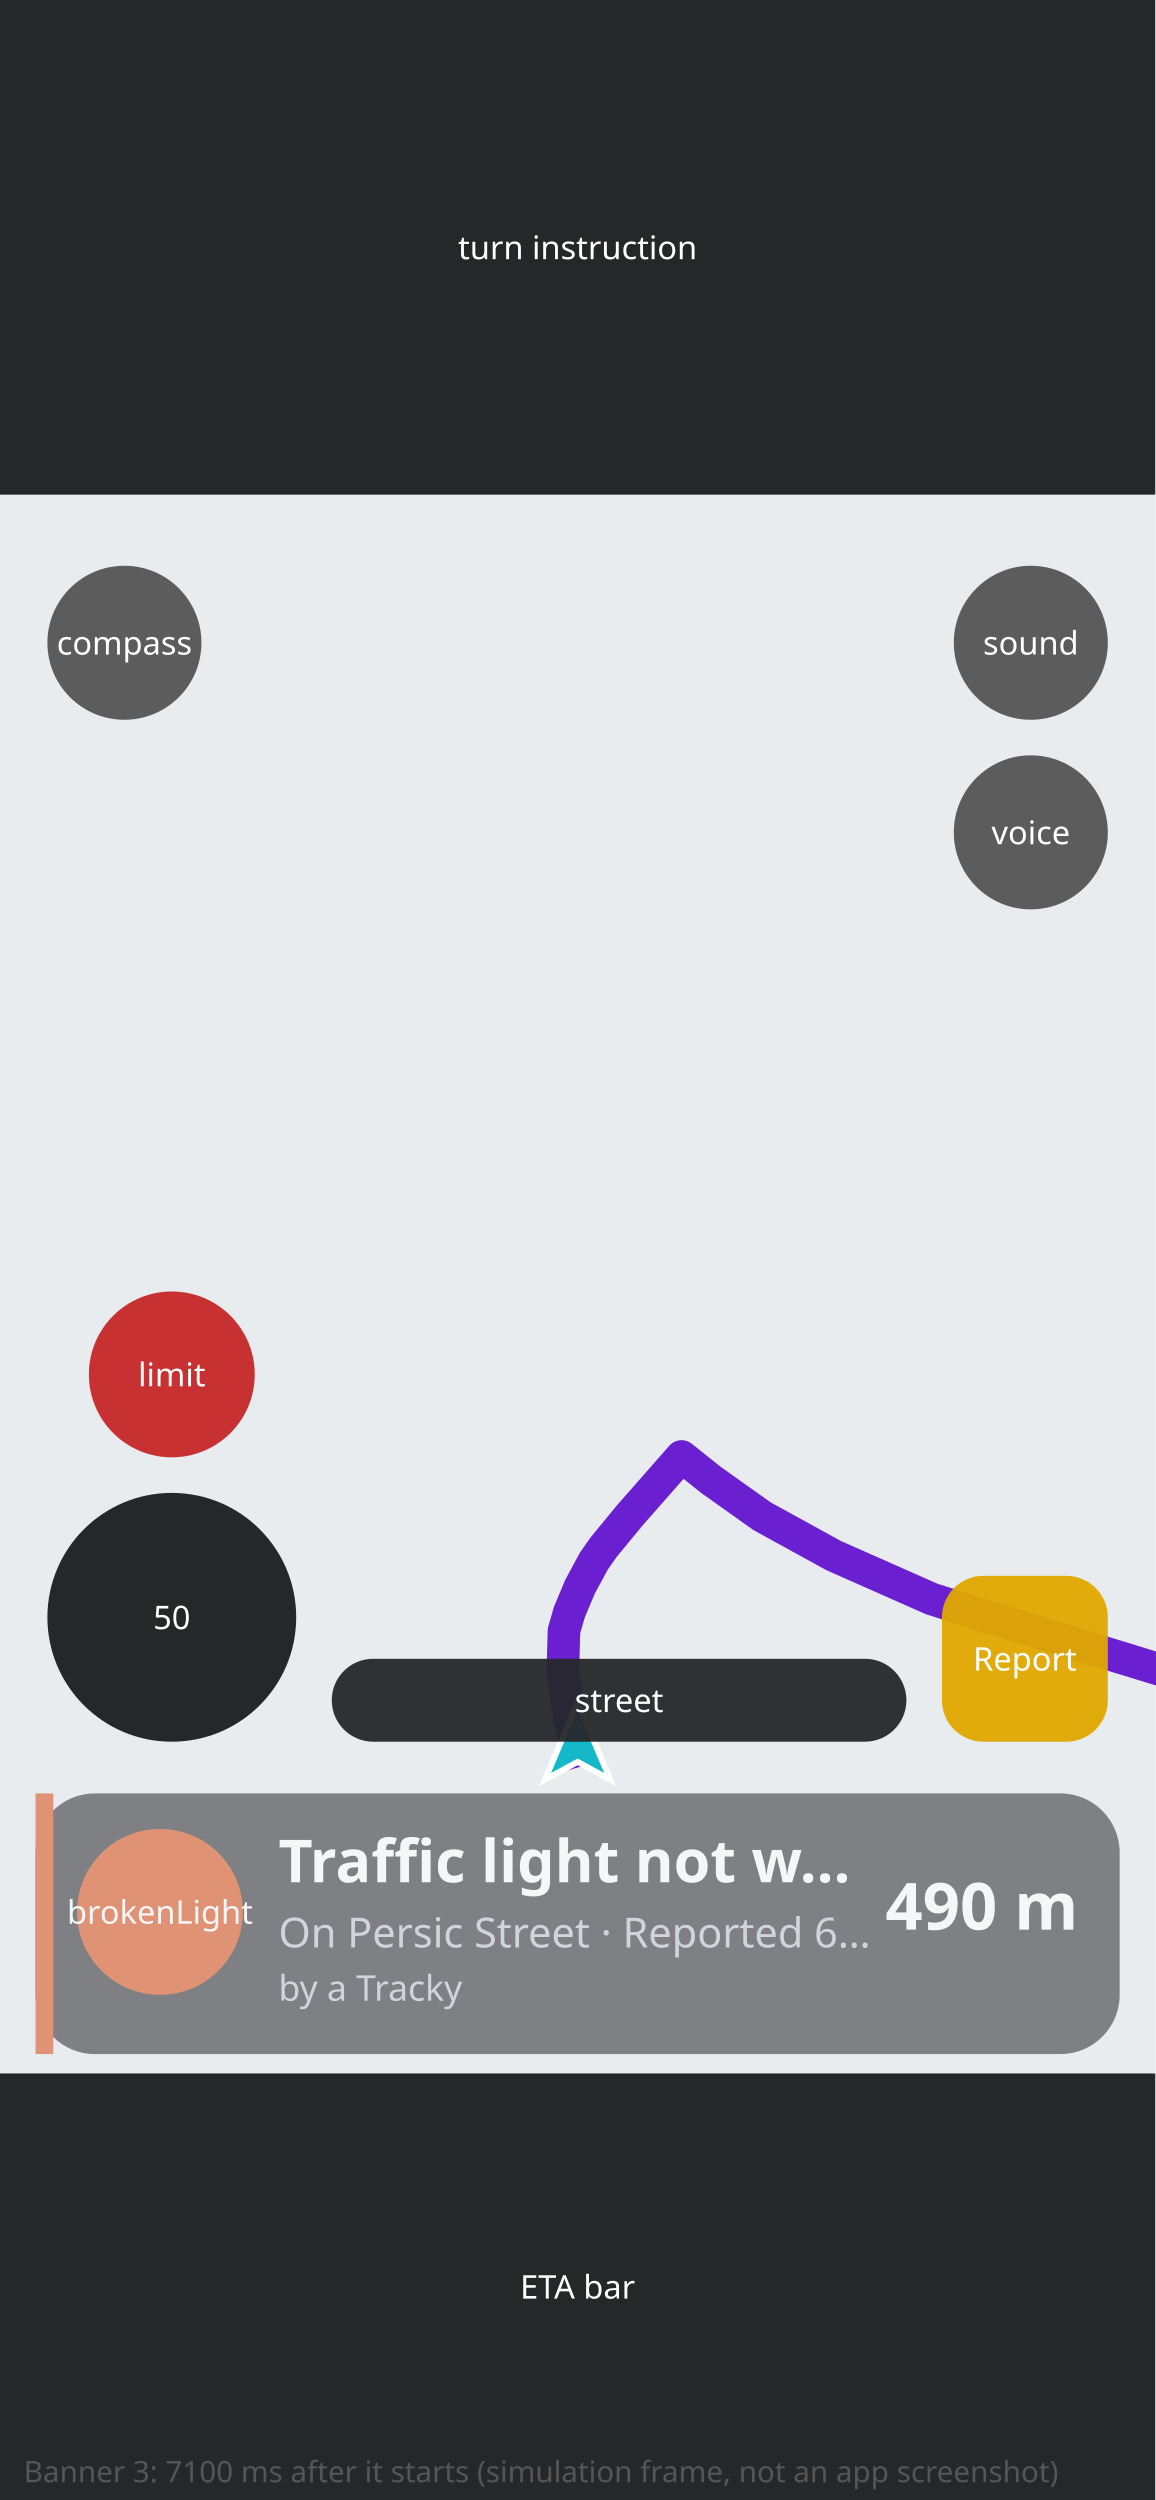
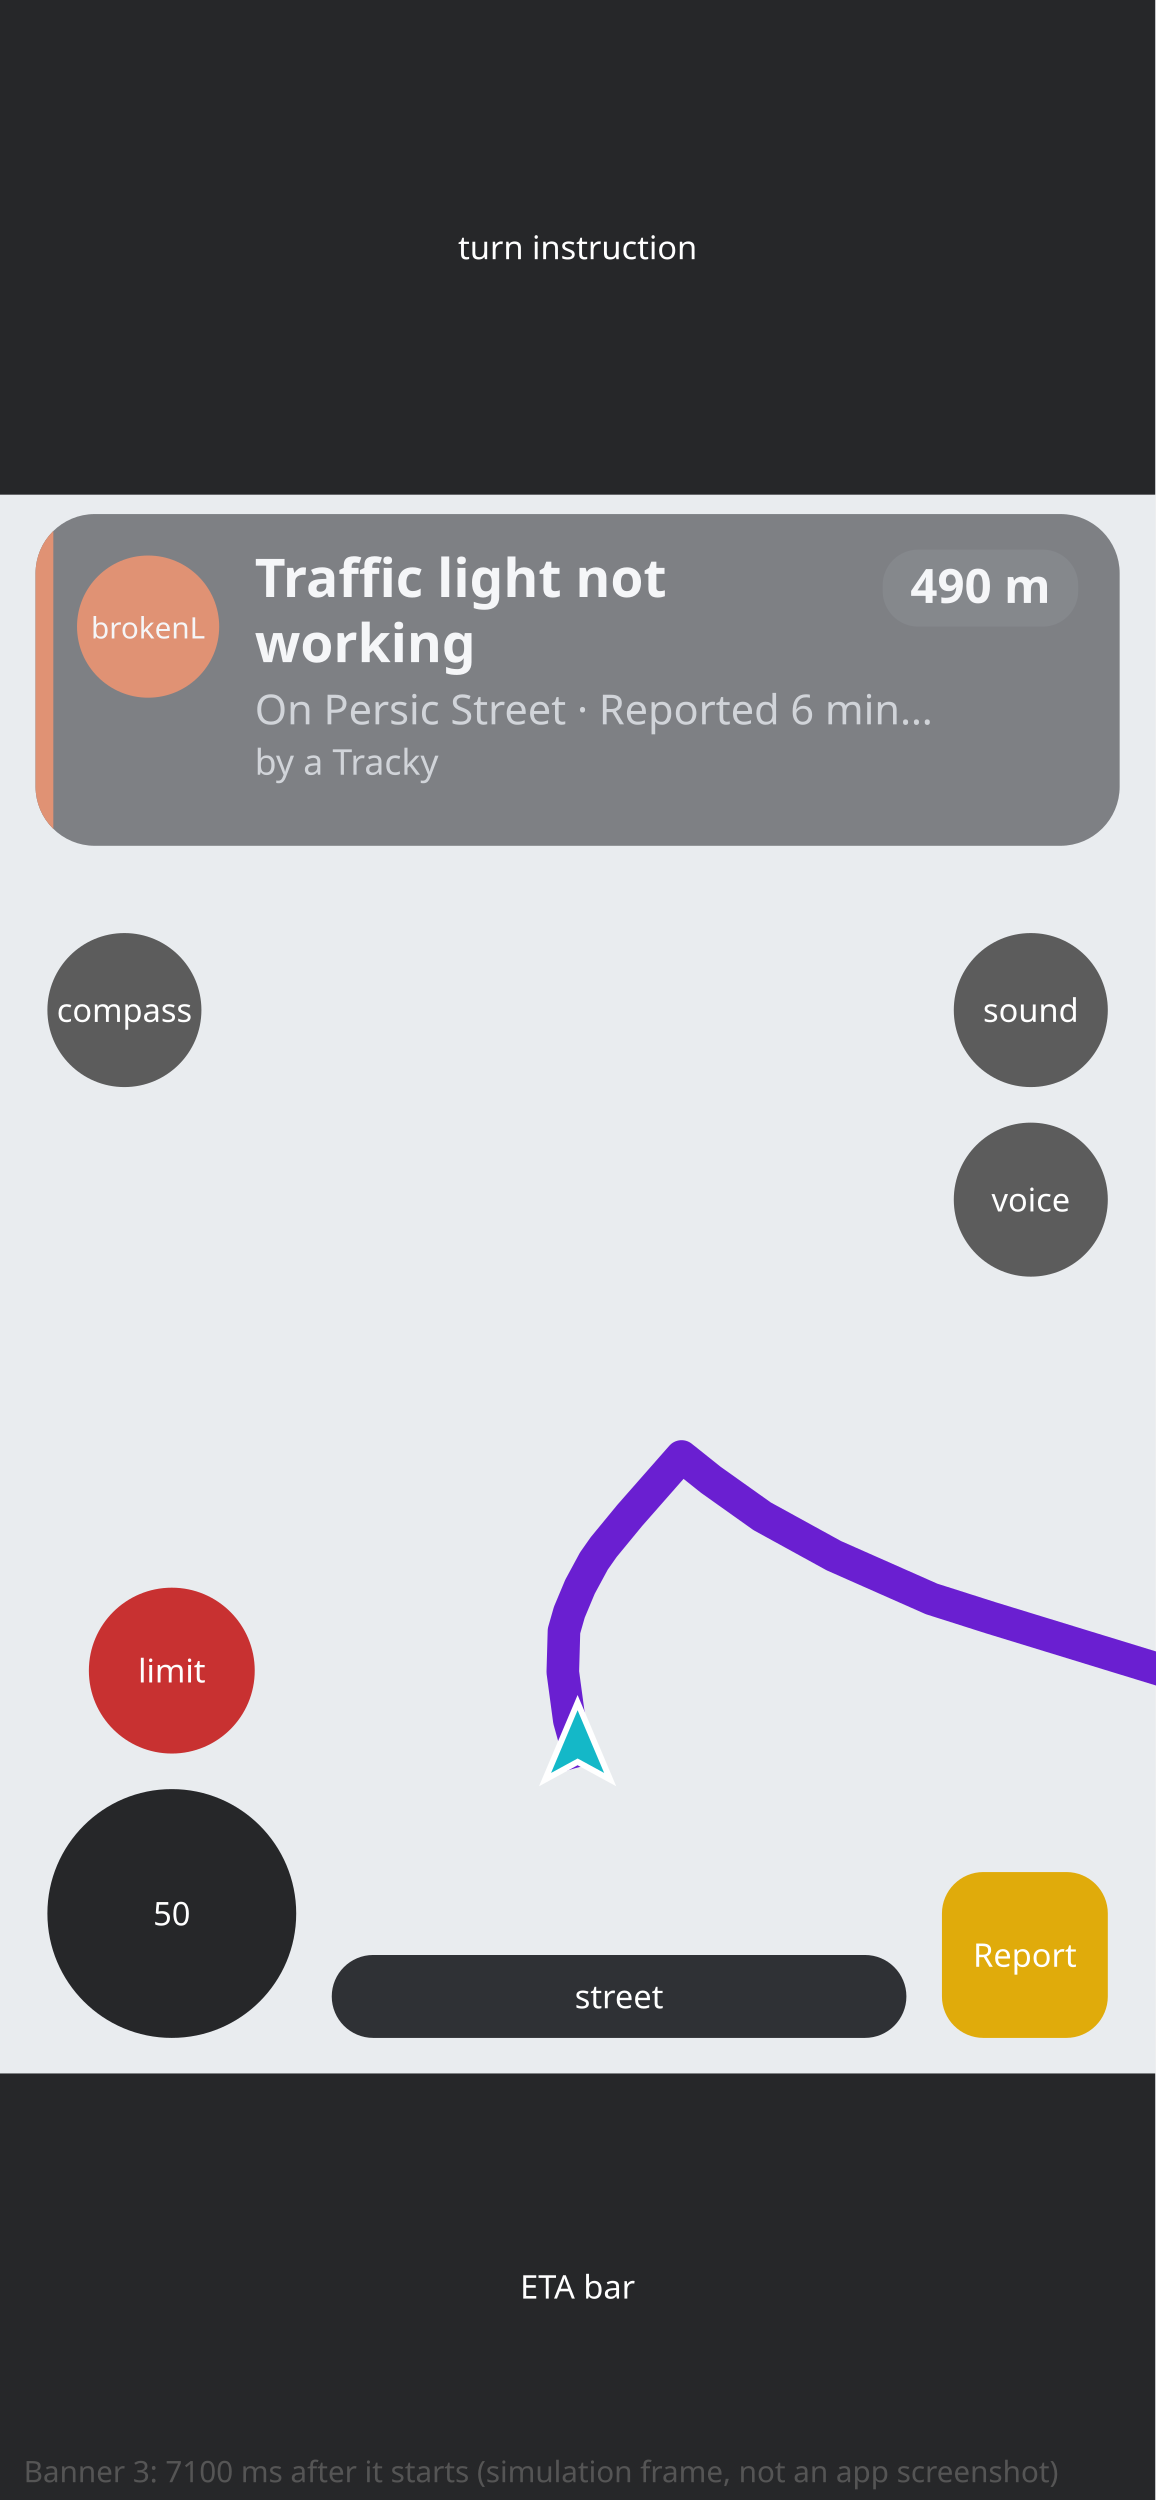
<svg xmlns="http://www.w3.org/2000/svg" width="390" height="844" viewBox="0 0 390 844">
  <rect width="100%" height="100%" fill="#E9ECEF" />
  <polyline points="196.5,596.3 192.2,580.8 190.0,564.5 190.4,550.6 192.2,544.3 195.8,535.7 200.5,527.0 203.8,522.3 212.6,511.6 230.1,491.7 240.0,499.6 257.3,511.9 281.5,525.2 314.5,539.8 334.6,546.2 480.3,590.9 531.4,604.0 626.9,631.8 638.2,634.8 655.4,631.0 664.6,628.3 673.7,623.6 682.4,617.7 690.2,609.8 698.7,598.4 708.0,579.3 719.7,569.2 746.6,502.4 773.9,436.3 789.4,398.9 803.2,366.3 821.0,322.6 839.9,278.2 846.0,263.7 870.7,206.8 884.7,188.1 950.6,12.5 968.0,-32.5 1001.7,-123.4 1030.5,-209.4 1031.7,-213.6 1037.7,-231.9 1031.5,-255.7 1044.4,-295.7 1058.0,-332.9 1104.3,-457.4 1137.0,-544.0 1165.8,-622.1 1170.0,-633.0 1179.5,-658.2 1197.7,-706.3 1247.8,-842.3 1253.9,-858.4 1260.9,-877.2 1274.0,-909.9 1292.0,-954.2 1309.1,-992.7 1311.2,-997.6 1317.2,-1011.1 1349.3,-1080.5 1394.3,-1177.0 1433.2,-1259.9 1459.1,-1316.0 1493.6,-1391.3 1505.5,-1419.3 1512.4,-1436.3 1520.5,-1460.8 1526.0,-1479.8 1529.1,-1495.8 1530.2,-1501.2 1530.5,-1503.0 1533.3,-1534.4 1534.1,-1564.6 1534.4,-1588.7 1533.4,-1614.6 1531.6,-1647.1 1527.1,-1741.7 1525.2,-1781.0 1524.3,-1823.4 1523.9,-1840.4 1524.1,-1858.6 1525.0,-1872.1 1525.8,-1881.3 1526.9,-1889.7 1529.4,-1903.6 1534.0,-1923.5 1538.3,-1936.9 1551.6,-1954.7 1562.4,-1979.0 1574.9,-2008.7 1587.4,-2037.7 1599.9,-2065.1 1651.2,-2167.6 1682.1,-2227.1 1685.7,-2233.9 1697.5,-2257.8 1714.7,-2293.6 1723.0,-2312.3 1728.1,-2325.0 1737.8,-2350.2 1745.7,-2371.9 1745.2,-2397.1 1754.0,-2435.8 1767.0,-2494.8 1786.2,-2573.1 1797.4,-2606.9 1831.5,-2694.4 1875.1,-2835.6 1891.8,-2891.5 1907.0,-2880.0 2336.9,-2546.3 2348.9,-2537.1 2362.1,-2526.7 2377.4,-2514.8 2383.1,-2508.2 2389.5,-2497.8 2393.1,-2491.2 2377.8,-2489.7 2364.2,-2486.2 2343.7,-2477.6" fill="none" stroke="#6A1FD1" stroke-width="11" stroke-linejoin="round" />
  <line x1="813.011" y1="342.22" x2="813.011" y2="328.22" stroke="#D9480F" stroke-width="3" />
  <circle cx="813.011" cy="312.22" r="17" fill="#D9480F" stroke="#fff" stroke-width="3" />
  <text x="813.011" y="316.22" font-size="10" text-anchor="middle" fill="#FFFFFF" font-family="sans-serif">brok</text>
  <line x1="1460.028" y1="-1318.063" x2="1460.028" y2="-1332.063" stroke="#E5481F" stroke-width="3" />
  <circle cx="1460.028" cy="-1348.063" r="17" fill="#E5481F" stroke="#fff" stroke-width="3" />
  <text x="1460.028" y="-1344.063" font-size="10" text-anchor="middle" fill="#FFFFFF" font-family="sans-serif">cras</text>
  <polygon points="195,574.8 184,600.8 195,594.8 206,600.8" fill="#14B8C8" stroke="#fff" stroke-width="2" />
  <rect x="0" y="0" width="390" height="167" rx="0" fill="#1C1D20" opacity="0.95" />
  <text x="195" y="87.5" font-size="11" text-anchor="middle" fill="#fff" font-family="sans-serif">turn instruction</text>
  <rect x="0" y="700" width="390" height="144" rx="0" fill="#1C1D20" opacity="0.95" />
  <text x="195" y="776" font-size="11" text-anchor="middle" fill="#fff" font-family="sans-serif">ETA bar</text>
-   <rect x="16" y="191" width="52" height="52" rx="26" fill="#555" opacity="0.95" />
-   <text x="42" y="221" font-size="11" text-anchor="middle" fill="#fff" font-family="sans-serif">compass</text>
-   <rect x="322" y="191" width="52" height="52" rx="26" fill="#555" opacity="0.95" />
-   <text x="348" y="221" font-size="11" text-anchor="middle" fill="#fff" font-family="sans-serif">sound</text>
-   <rect x="322" y="255" width="52" height="52" rx="26" fill="#555" opacity="0.95" />
-   <text x="348" y="285" font-size="11" text-anchor="middle" fill="#fff" font-family="sans-serif">voice</text>
-   <rect x="30" y="436" width="56" height="56" rx="28" fill="#C62828" opacity="0.95" />
-   <text x="58" y="468" font-size="11" text-anchor="middle" fill="#fff" font-family="sans-serif">limit</text>
-   <rect x="16" y="504" width="84" height="84" rx="42" fill="#1C1D20" opacity="0.95" />
-   <text x="58" y="550" font-size="11" text-anchor="middle" fill="#fff" font-family="sans-serif">50</text>
-   <rect x="318" y="532" width="56" height="56" rx="14" fill="#E0A800" opacity="0.95" />
-   <text x="346" y="564" font-size="11" text-anchor="middle" fill="#fff" font-family="sans-serif">Report</text>
-   <rect x="112" y="560" width="194" height="28" rx="14" fill="#26282C" opacity="0.95" />
-   <text x="209" y="578" font-size="11" text-anchor="middle" fill="#fff" font-family="sans-serif">street</text>
+   <rect x="16" y="315" width="52" height="52" rx="26" fill="#555" opacity="0.95" />
+   <text x="42" y="345" font-size="11" text-anchor="middle" fill="#fff" font-family="sans-serif">compass</text>
+   <rect x="322" y="315" width="52" height="52" rx="26" fill="#555" opacity="0.95" />
+   <text x="348" y="345" font-size="11" text-anchor="middle" fill="#fff" font-family="sans-serif">sound</text>
+   <rect x="322" y="379" width="52" height="52" rx="26" fill="#555" opacity="0.95" />
+   <text x="348" y="409" font-size="11" text-anchor="middle" fill="#fff" font-family="sans-serif">voice</text>
+   <rect x="30" y="536" width="56" height="56" rx="28" fill="#C62828" opacity="0.95" />
+   <text x="58" y="568" font-size="11" text-anchor="middle" fill="#fff" font-family="sans-serif">limit</text>
+   <rect x="16" y="604" width="84" height="84" rx="42" fill="#1C1D20" opacity="0.95" />
+   <text x="58" y="650" font-size="11" text-anchor="middle" fill="#fff" font-family="sans-serif">50</text>
+   <rect x="318" y="632" width="56" height="56" rx="14" fill="#E0A800" opacity="0.95" />
+   <text x="346" y="664" font-size="11" text-anchor="middle" fill="#fff" font-family="sans-serif">Report</text>
+   <rect x="112" y="660" width="194" height="28" rx="14" fill="#26282C" opacity="0.95" />
+   <text x="209" y="678" font-size="11" text-anchor="middle" fill="#fff" font-family="sans-serif">street</text>
  <g opacity="0.55">
-     <rect x="12" y="605.455" width="366" height="88" rx="20" fill="#26282C" />
-     <rect x="12" y="605.455" width="6" height="88" fill="#D9480F" />
-     <circle cx="54" cy="645.455" r="28" fill="#D9480F" />
-     <text x="54" y="649.455" font-size="11" text-anchor="middle" fill="#FFFFFF" font-family="sans-serif">brokenLight</text>
-     <text x="94" y="635.455" font-size="20" font-weight="700" fill="#fff" font-family="sans-serif">Traffic light not w…</text>
-     <text x="94" y="657.455" font-size="14" fill="#BDC1C6" font-family="sans-serif">On Persic Street · Reported 6…</text>
-     <text x="94" y="675.455" font-size="12" fill="#BDC1C6" font-family="sans-serif">by a Tracky</text>
-     <text x="364" y="651.455" font-size="22" font-weight="700" text-anchor="end" fill="#fff" font-family="sans-serif">490 m</text>
+     <clipPath id="card">
+       <rect x="12" y="173.545" width="366" height="112" rx="20" />
+     </clipPath>
+     <rect x="12" y="173.545" width="366" height="112" rx="20" fill="#26282C" />
+     <rect x="12" y="173.545" width="6" height="112" fill="#D9480F" clip-path="url(#card)" />
+     <circle cx="50" cy="211.545" r="24" fill="#D9480F" />
+     <text x="50" y="215.545" font-size="10" text-anchor="middle" fill="#FFFFFF" font-family="sans-serif">brokenL</text>
+     <text x="86" y="201.545" font-size="18" font-weight="700" fill="#fff" font-family="sans-serif">Traffic light not</text>
+     <text x="86" y="223.545" font-size="18" font-weight="700" fill="#fff" font-family="sans-serif">working</text>
+     <rect x="298" y="185.545" width="66" height="26" rx="12" fill="#33363B" />
+     <text x="331" y="203.545" font-size="16" font-weight="700" text-anchor="middle" fill="#fff" font-family="sans-serif">490 m</text>
+     <text x="86" y="244.545" font-size="14" fill="#BDC1C6" font-family="sans-serif">On Persic Street · Reported 6 min…</text>
+     <text x="86" y="261.545" font-size="12" fill="#BDC1C6" font-family="sans-serif">by a Tracky</text>
  </g>
  <text x="8" y="838" font-size="10" fill="#555" font-family="sans-serif">Banner 3: 7100 ms after it starts (simulation frame, not an app screenshot)</text>
</svg>
